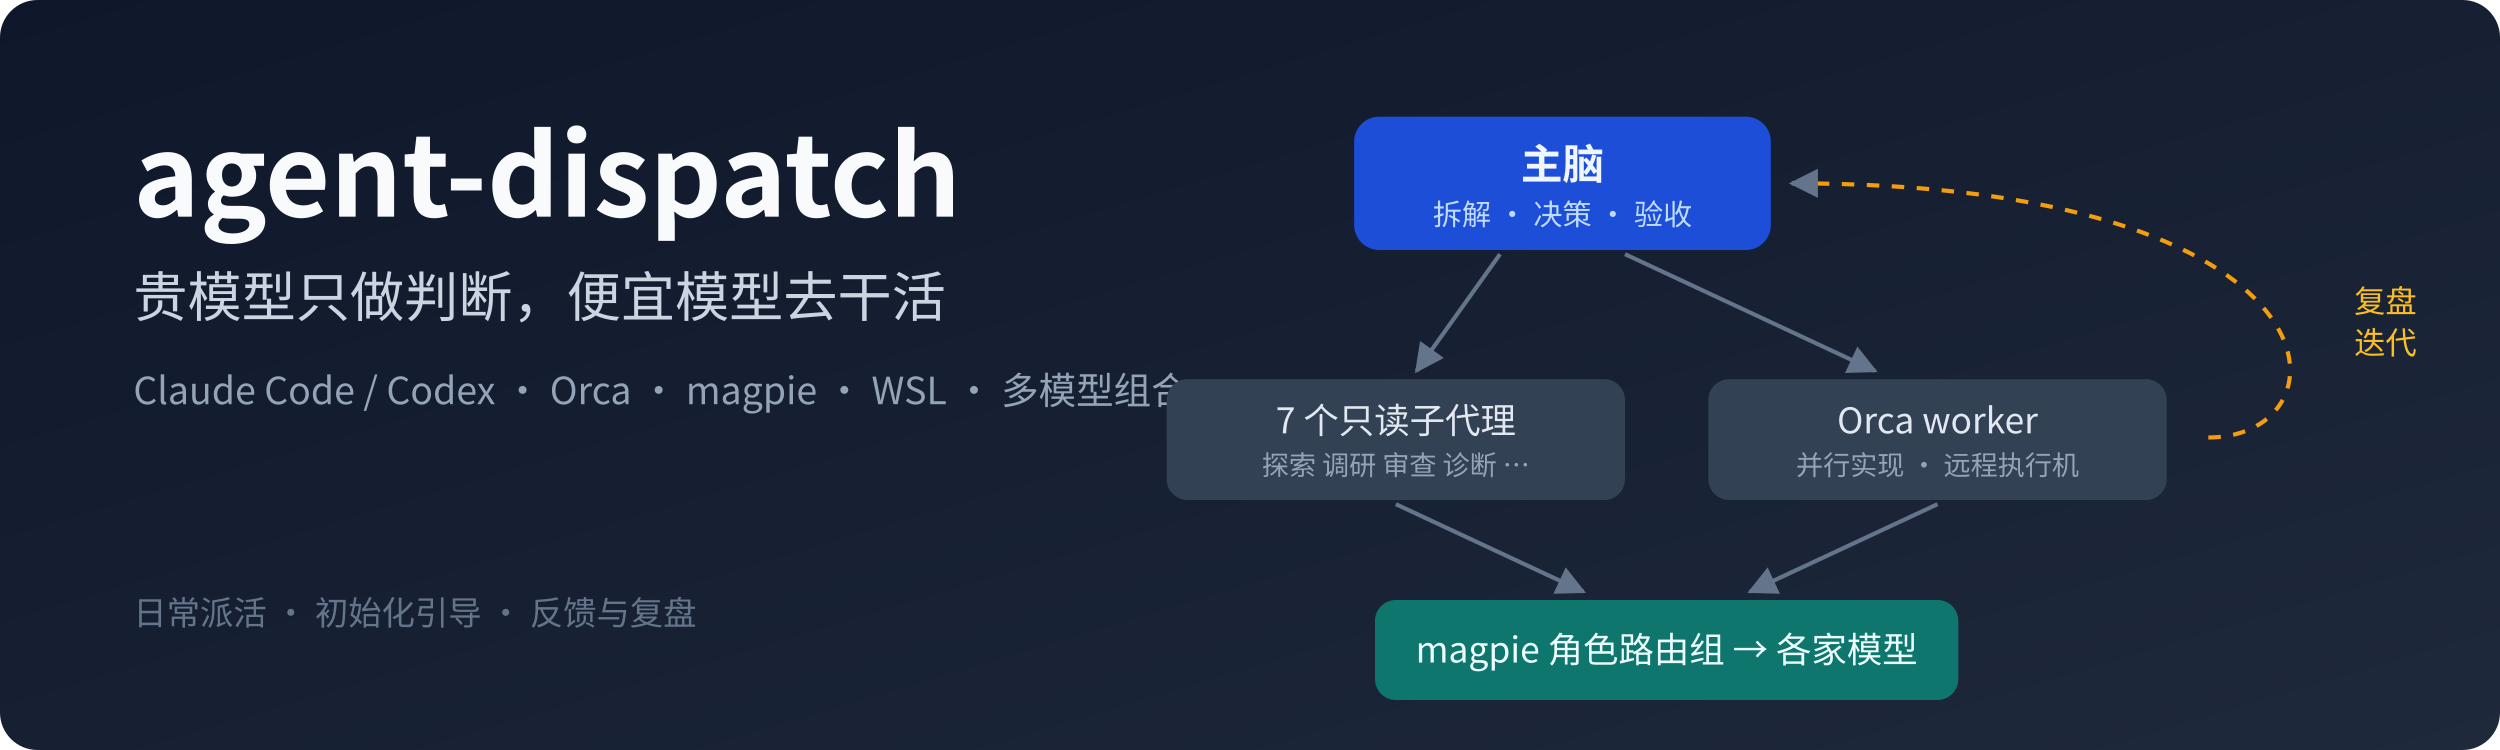
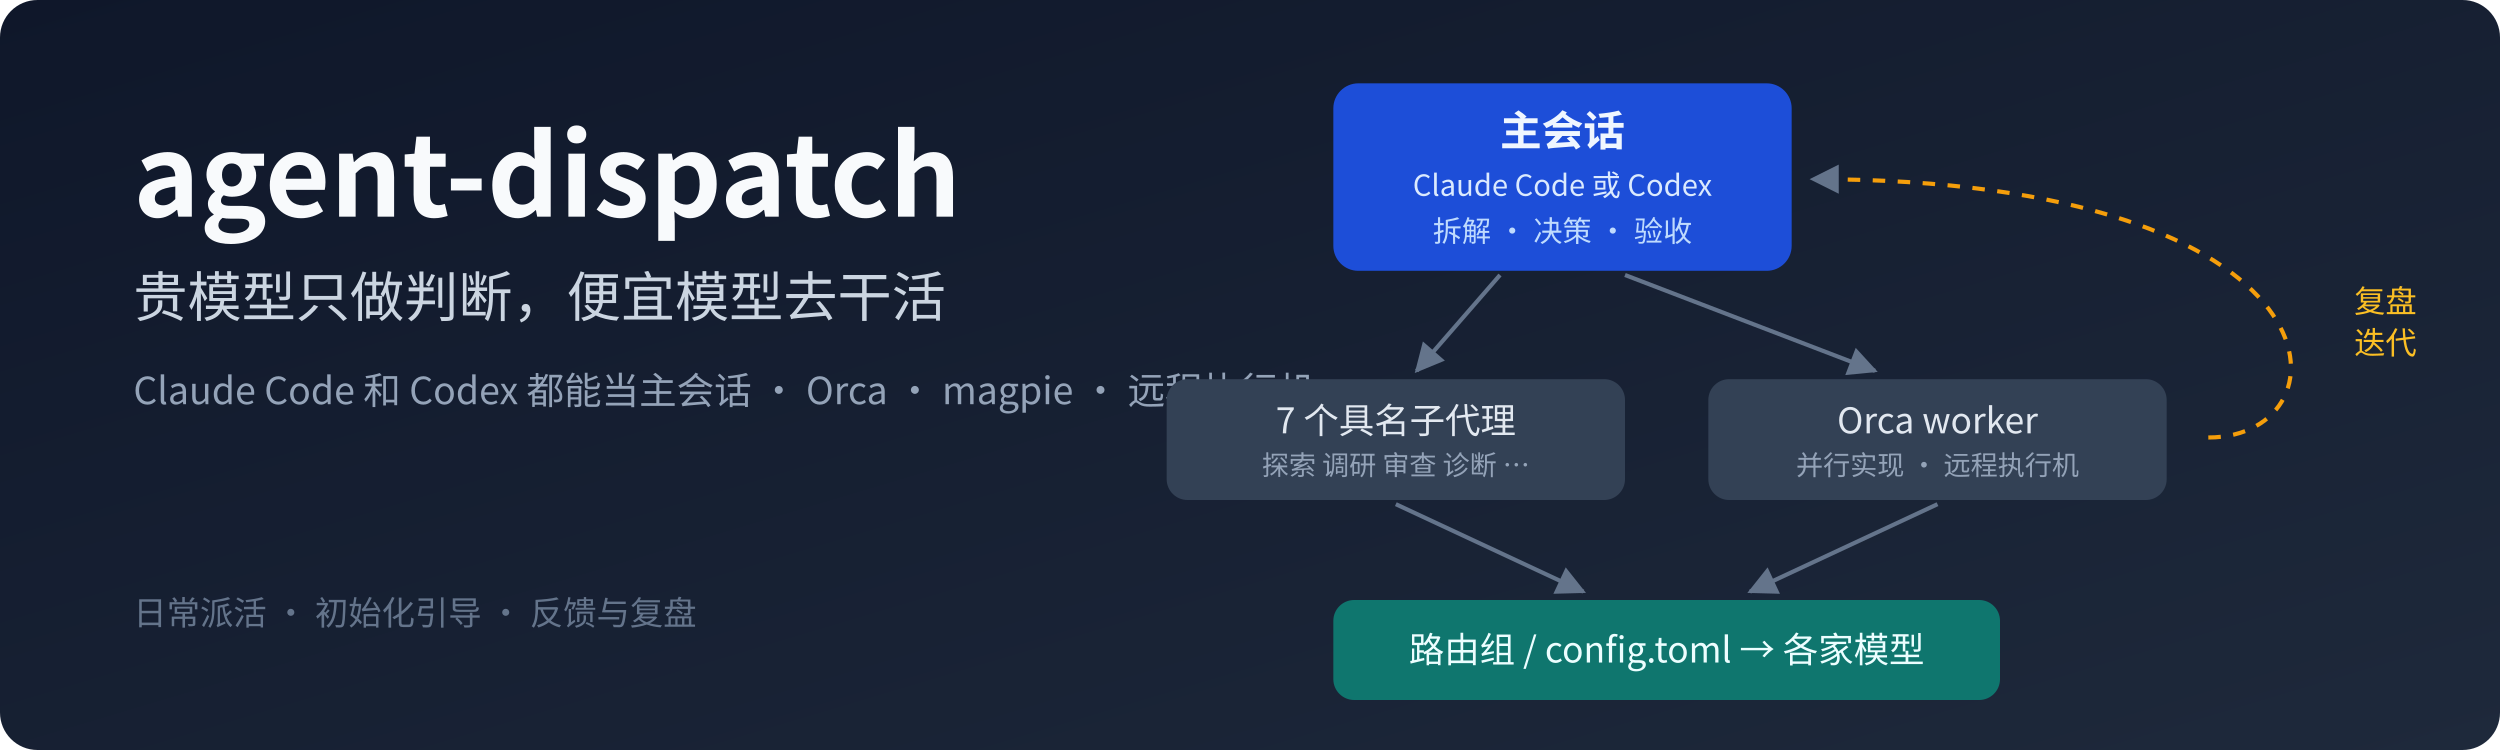
<svg xmlns="http://www.w3.org/2000/svg" width="1200" height="360" viewBox="0 0 1200 360" role="img" aria-label="agent-dispatch：贵模型只做判断，便宜模型去干活">
  <defs>
    <linearGradient id="bg" x1="0" y1="0" x2="1" y2="1">
      <stop offset="0" stop-color="#0f172a" />
      <stop offset="1" stop-color="#1e293b" />
    </linearGradient>
    <marker id="arrow" viewBox="0 0 10 10" refX="9" refY="5" markerWidth="7" markerHeight="7" orient="auto-start-reverse">
      <path d="M0 0L10 5L0 10z" fill="#64748b" />
    </marker>
  </defs>
  <rect width="1200" height="360" rx="18" fill="url(#bg)" />
  <g font-family="'Segoe UI','PingFang SC','Microsoft YaHei','Noto Sans CJK SC',sans-serif">
    <text x="64" y="104" fill="#f8fafc" font-size="54" font-weight="700">agent-dispatch</text>
    <text x="64" y="152" fill="#cbd5e1" font-size="26">贵模型只做判断，便宜模型去干活</text>
-     <text x="64" y="194" fill="#94a3b8" font-size="18">Claude Code / Codex · Orca · magpie · WSL · 多模型组合</text>
+     <text x="64" y="194" fill="#94a3b8" font-size="18">Claude Code 和 Codex 都能当主会话 · Orca · magpie · 远程执行机</text>
    <text x="64" y="300" fill="#64748b" font-size="16">日常派活 · 初始化引导 · 反馈与复盘</text>
-     <rect x="650" y="56" width="200" height="64" rx="12" fill="#1d4ed8" />
-     <text x="750" y="86" fill="#eff6ff" font-size="20" font-weight="600" text-anchor="middle">主脑</text>
-     <text x="750" y="108" fill="#bfdbfe" font-size="14" text-anchor="middle">拆解 · 决策 · 验收</text>
-     <line x1="720" y1="122" x2="680" y2="178" stroke="#64748b" stroke-width="2" marker-end="url(#arrow)" />
-     <line x1="780" y1="122" x2="900" y2="178" stroke="#64748b" stroke-width="2" marker-end="url(#arrow)" />
+     <rect x="640" y="40" width="220" height="90" rx="12" fill="#1d4ed8" />
+     <text x="750" y="70" fill="#eff6ff" font-size="20" font-weight="600" text-anchor="middle">主会话</text>
+     <text x="750" y="94" fill="#dbeafe" font-size="14" text-anchor="middle">Claude Code 或 Codex</text>
+     <text x="750" y="116" fill="#bfdbfe" font-size="14" text-anchor="middle">拆解 · 决策 · 验收</text>
+     <line x1="720" y1="132" x2="680" y2="178" stroke="#64748b" stroke-width="2" marker-end="url(#arrow)" />
+     <line x1="780" y1="132" x2="900" y2="178" stroke="#64748b" stroke-width="2" marker-end="url(#arrow)" />
    <rect x="560" y="182" width="220" height="58" rx="10" fill="#334155" />
-     <text x="670" y="208" fill="#e2e8f0" font-size="17" text-anchor="middle">7 个只读子代理</text>
+     <text x="670" y="208" fill="#e2e8f0" font-size="17" text-anchor="middle">7 个具名子代理</text>
    <text x="670" y="228" fill="#94a3b8" font-size="13" text-anchor="middle">探索 调研 审查 诊断 …</text>
    <rect x="820" y="182" width="220" height="58" rx="10" fill="#334155" />
    <text x="930" y="208" fill="#e2e8f0" font-size="17" text-anchor="middle">Orca worker</text>
    <text x="930" y="228" fill="#94a3b8" font-size="13" text-anchor="middle">并行实现 · 远程执行机</text>
    <line x1="670" y1="242" x2="760" y2="284" stroke="#64748b" stroke-width="2" marker-end="url(#arrow)" />
    <line x1="930" y1="242" x2="840" y2="284" stroke="#64748b" stroke-width="2" marker-end="url(#arrow)" />
-     <rect x="660" y="288" width="280" height="48" rx="10" fill="#0f766e" />
-     <text x="800" y="318" fill="#ecfeff" font-size="17" text-anchor="middle">magpie 角色路由组 → 各家模型</text>
-     <path d="M1060 210 C1130 210 1130 88 860 88" fill="none" stroke="#f59e0b" stroke-width="2" stroke-dasharray="6 6" marker-end="url(#arrow)" />
+     <rect x="640" y="288" width="320" height="48" rx="10" fill="#0f766e" />
+     <text x="800" y="318" fill="#ecfeff" font-size="17" text-anchor="middle">路由组 / config.toml → 各家模型</text>
+     <path d="M1060 210 C1130 210 1130 86 870 86" fill="none" stroke="#f59e0b" stroke-width="2" stroke-dasharray="6 6" marker-end="url(#arrow)" />
    <text x="1130" y="150" fill="#fbbf24" font-size="15">复盘</text>
    <text x="1130" y="170" fill="#fbbf24" font-size="15">迭代</text>
  </g>
</svg>
